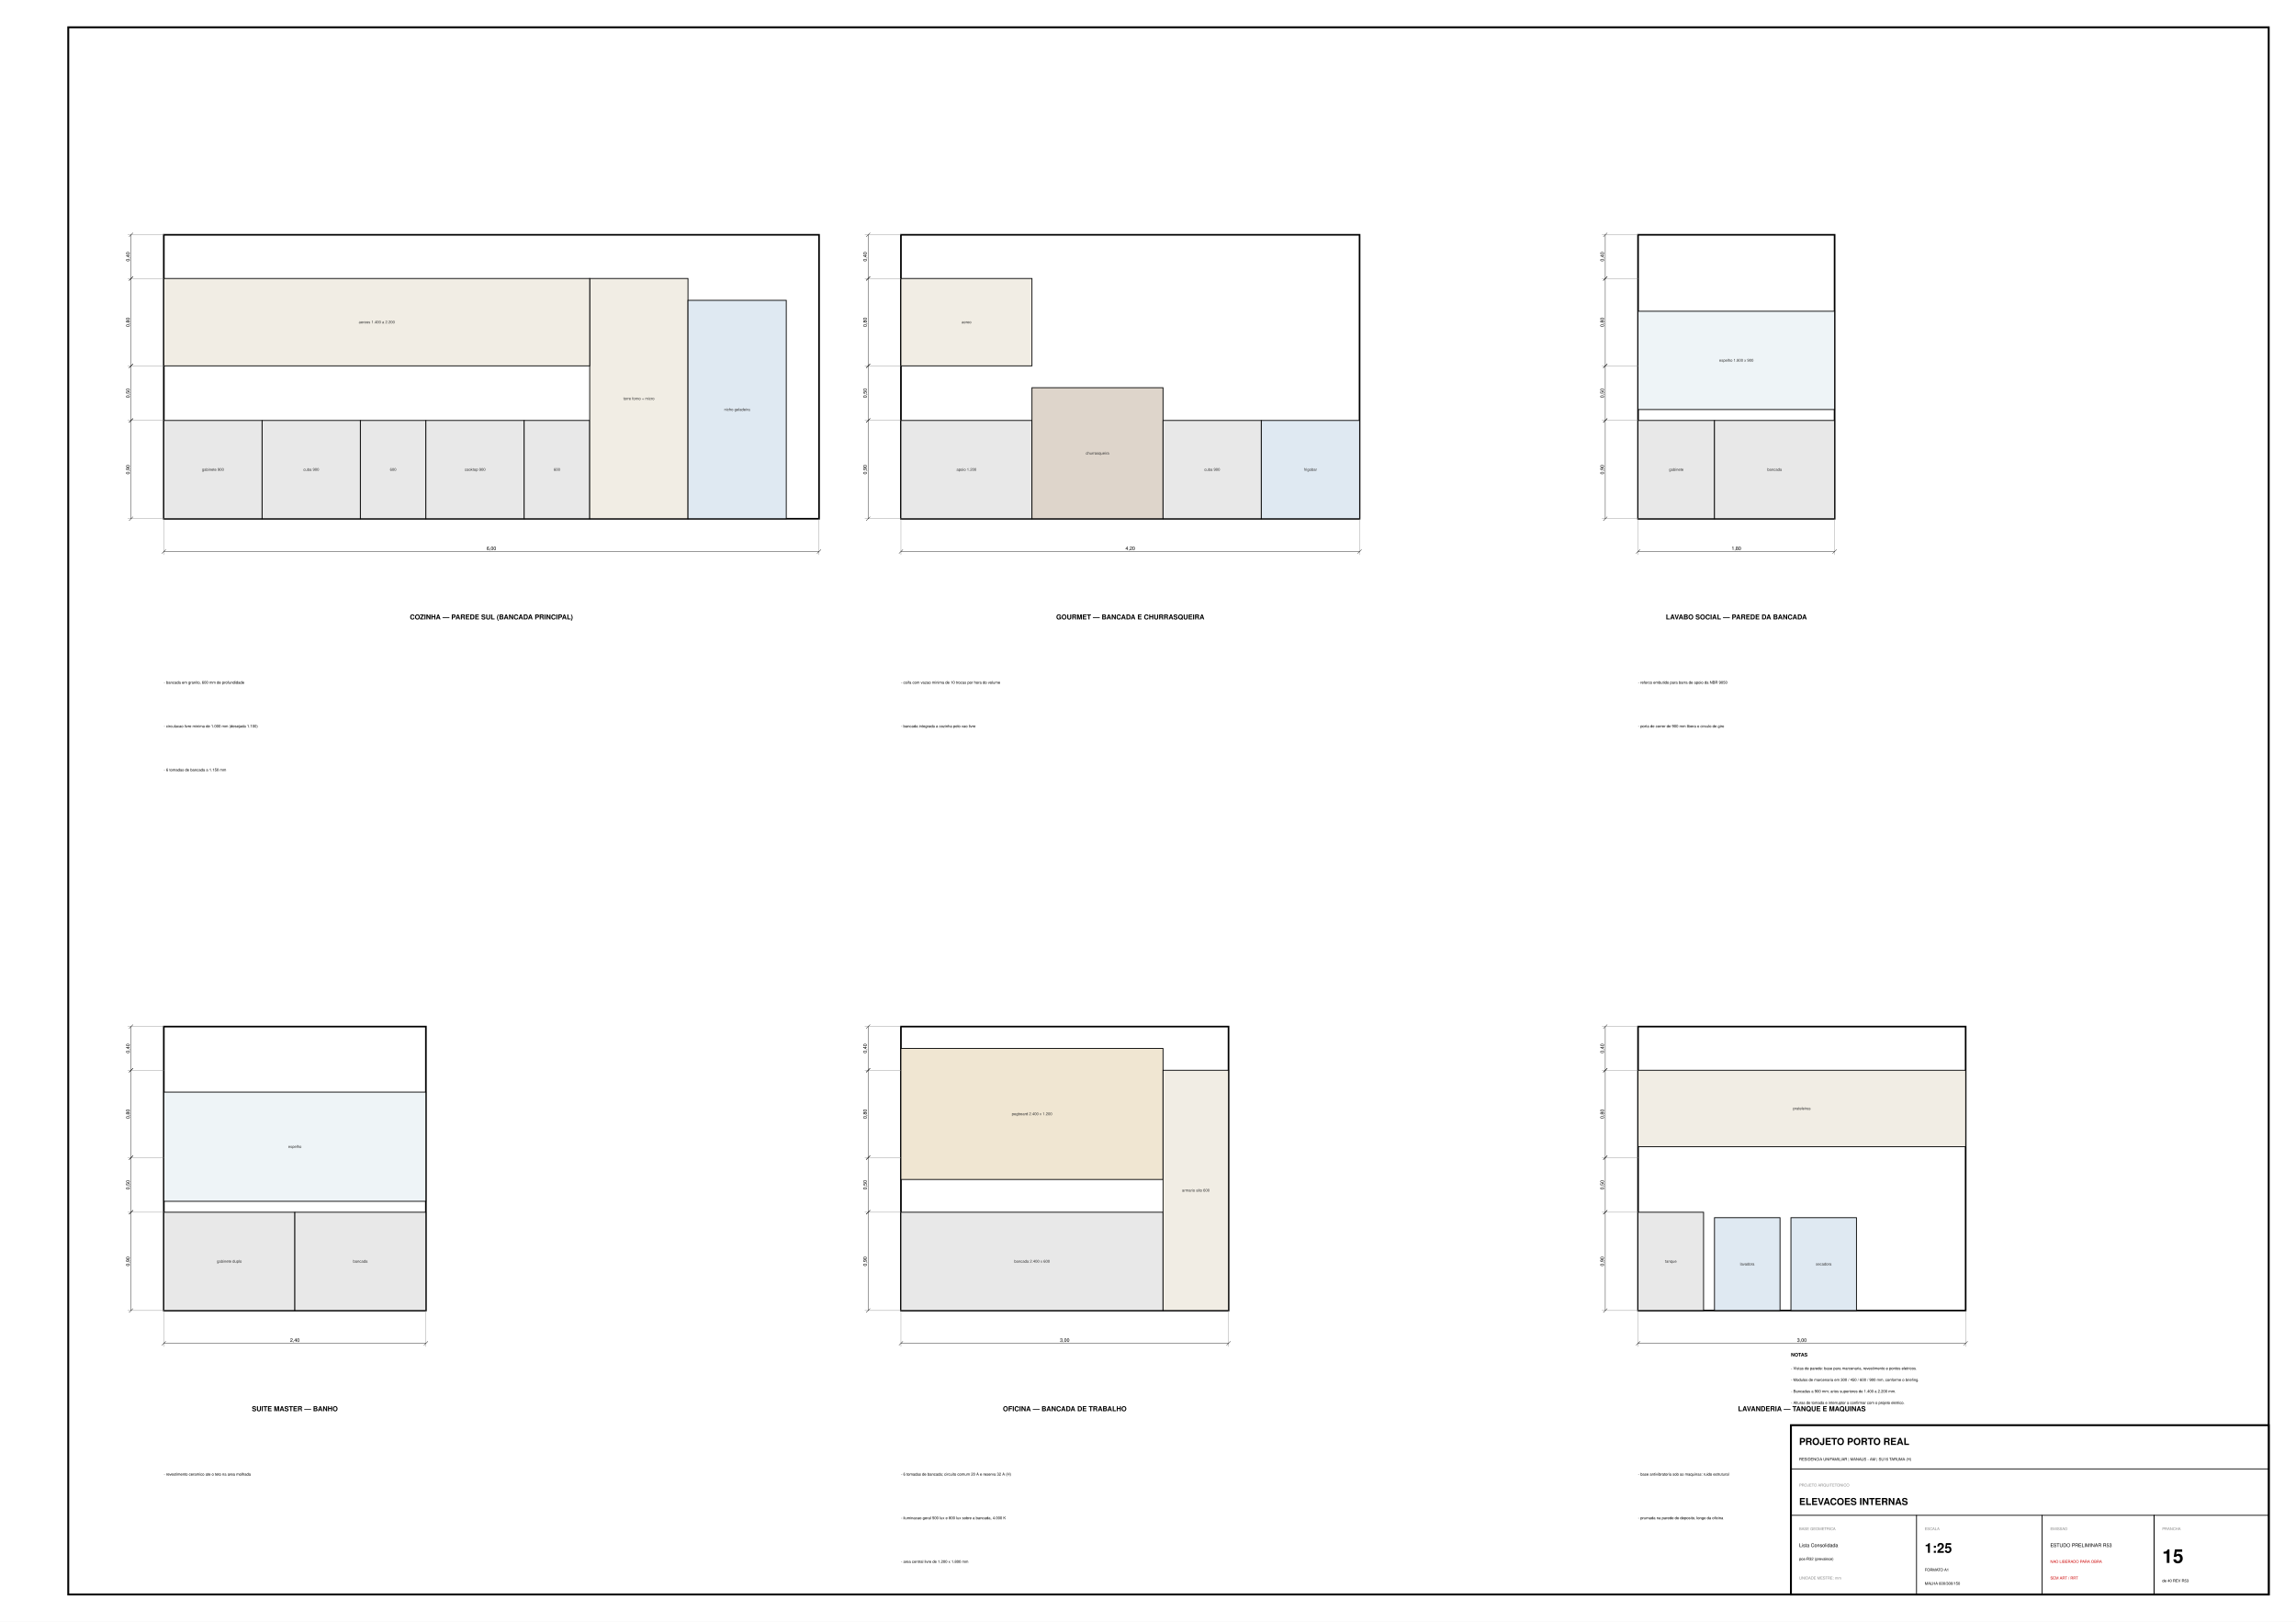
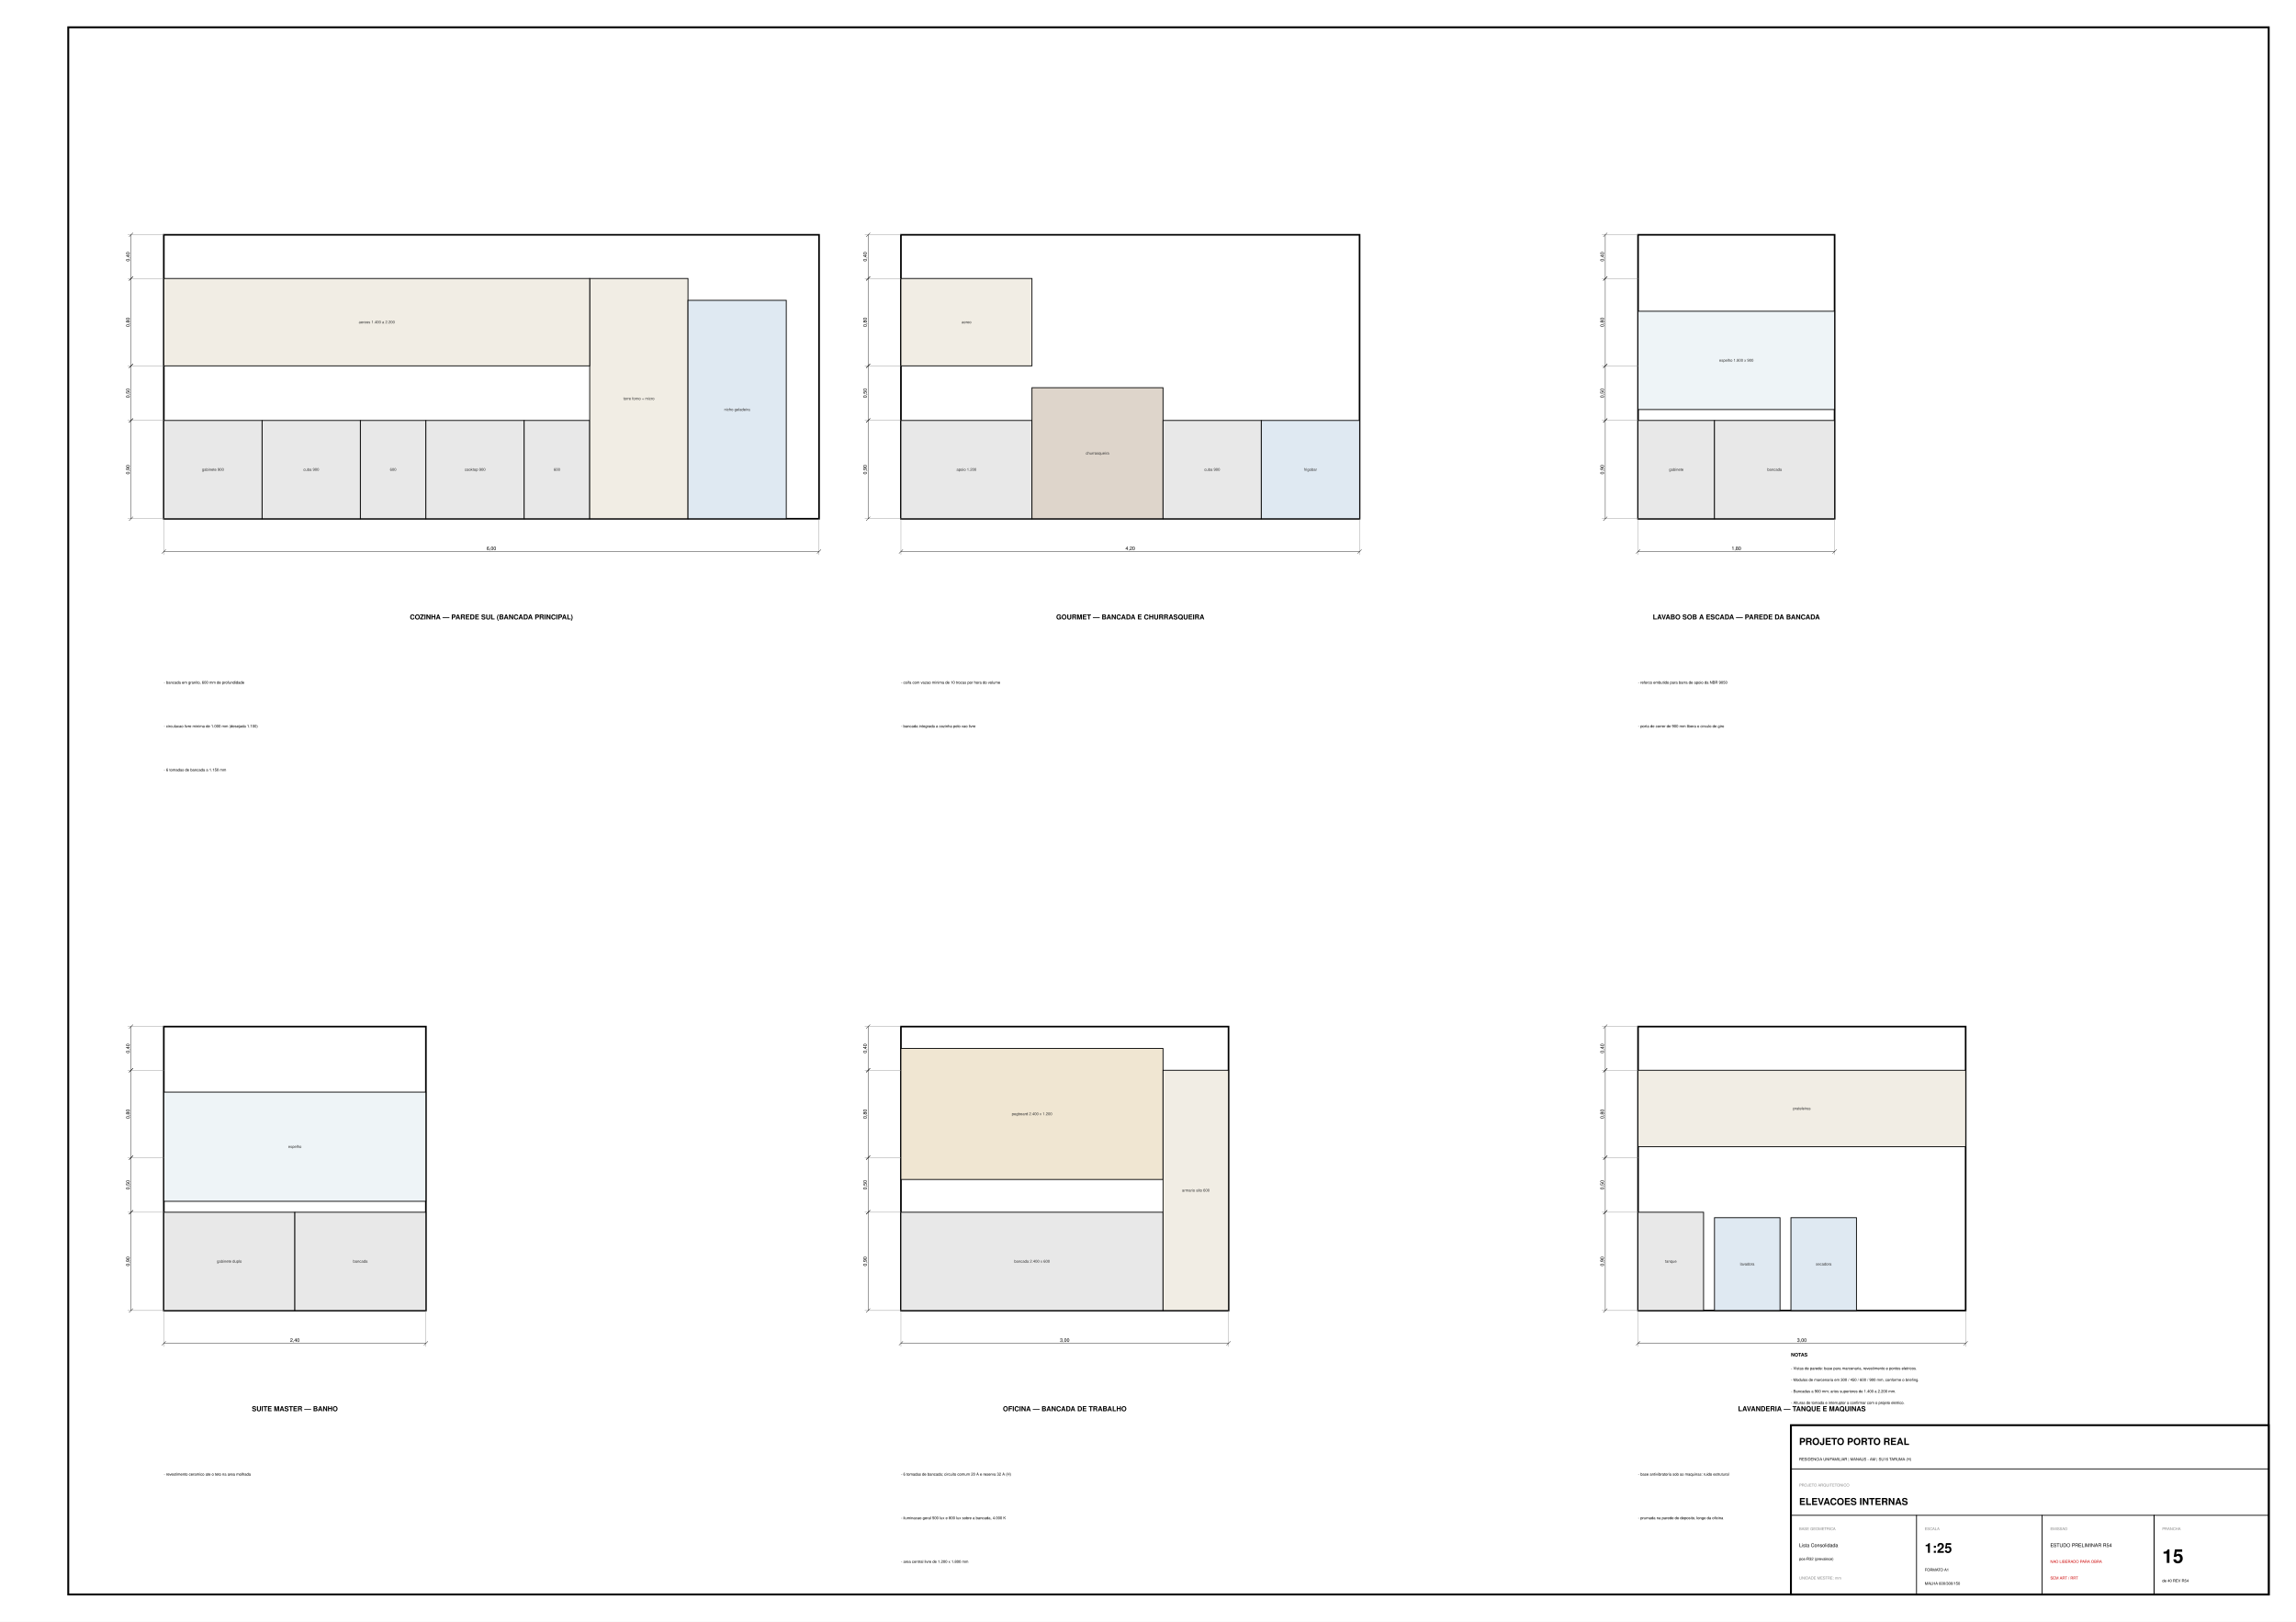
<svg xmlns="http://www.w3.org/2000/svg" version="1.1" width="841mm" height="594mm" viewBox="0 0 841 594">
  <rect width="841" height="594" fill="#ffffff" />
  <defs>
    <clipPath id="rec1">
      <rect x="25.00" y="10.00" width="806.00" height="574.00" />
    </clipPath>
  </defs>
  <g data-tipo="moldura">
    <rect x="25.0" y="10" width="806.00" height="574.00" fill="none" stroke="#000" stroke-width="0.7" />
  </g>
-   <g data-tipo="carimbo" data-cod="15" data-rev="R53">
+   <g data-tipo="carimbo" data-cod="15" data-rev="R54">
    <polygon points="656.000,522.000 831.000,522.000 831.000,584.000 656.000,584.000" stroke="#000000" stroke-width="0.7" fill="#fff" stroke-linejoin="miter" />
    <text x="659.000" y="528.000" font-family="Helvetica, Arial, sans-serif" font-size="3.50" font-weight="bold" fill="#000000" text-anchor="start" dominant-baseline="middle">PROJETO PORTO REAL</text>
    <text x="659.000" y="534.500" font-family="Helvetica, Arial, sans-serif" font-size="1.40" font-weight="normal" fill="#000000" text-anchor="start" dominant-baseline="middle">RESIDENCIA UNIFAMILIAR  |  MANAUS - AM  |  SU16 TARUMA (H)</text>
    <line x1="656.000" y1="538.000" x2="831.000" y2="538.000" stroke="#000000" stroke-width="0.3" fill="none" stroke-linecap="round" />
    <text x="659.000" y="544.000" font-family="Helvetica, Arial, sans-serif" font-size="1.40" font-weight="normal" fill="#8a8a8a" text-anchor="start" dominant-baseline="middle">PROJETO ARQUITETONICO</text>
    <text x="659.000" y="550.000" font-family="Helvetica, Arial, sans-serif" font-size="3.50" font-weight="bold" fill="#000000" text-anchor="start" dominant-baseline="middle">ELEVACOES INTERNAS</text>
    <line x1="656.000" y1="555.000" x2="831.000" y2="555.000" stroke="#000000" stroke-width="0.3" fill="none" stroke-linecap="round" />
    <line x1="702.000" y1="555.000" x2="702.000" y2="584.000" stroke="#000000" stroke-width="0.3" fill="none" stroke-linecap="round" />
    <line x1="748.000" y1="555.000" x2="748.000" y2="584.000" stroke="#000000" stroke-width="0.3" fill="none" stroke-linecap="round" />
    <line x1="789.000" y1="555.000" x2="789.000" y2="584.000" stroke="#000000" stroke-width="0.3" fill="none" stroke-linecap="round" />
    <line x1="789.000" y1="555.000" x2="789.000" y2="584.000" stroke="#000000" stroke-width="0.3" fill="none" stroke-linecap="round" />
    <text x="659.000" y="560.000" font-family="Helvetica, Arial, sans-serif" font-size="1.40" font-weight="normal" fill="#8a8a8a" text-anchor="start" dominant-baseline="middle">BASE GEOMETRICA</text>
    <text x="659.000" y="566.000" font-family="Helvetica, Arial, sans-serif" font-size="1.80" font-weight="normal" fill="#000000" text-anchor="start" dominant-baseline="middle">Lista Consolidada</text>
    <text x="659.000" y="571.000" font-family="Helvetica, Arial, sans-serif" font-size="1.40" font-weight="normal" fill="#000000" text-anchor="start" dominant-baseline="middle">pos-R32 (prevalece)</text>
    <text x="659.000" y="578.000" font-family="Helvetica, Arial, sans-serif" font-size="1.40" font-weight="normal" fill="#8a8a8a" text-anchor="start" dominant-baseline="middle">UNIDADE MESTRE: mm</text>
    <text x="705.000" y="560.000" font-family="Helvetica, Arial, sans-serif" font-size="1.40" font-weight="normal" fill="#8a8a8a" text-anchor="start" dominant-baseline="middle">ESCALA</text>
    <text x="705.000" y="567.000" font-family="Helvetica, Arial, sans-serif" font-size="5.00" font-weight="bold" fill="#000000" text-anchor="start" dominant-baseline="middle">1:25</text>
    <text x="705.000" y="575.000" font-family="Helvetica, Arial, sans-serif" font-size="1.40" font-weight="normal" fill="#000000" text-anchor="start" dominant-baseline="middle">FORMATO A1</text>
    <text x="705.000" y="580.000" font-family="Helvetica, Arial, sans-serif" font-size="1.40" font-weight="normal" fill="#000000" text-anchor="start" dominant-baseline="middle">MALHA 600/300/150</text>
    <text x="751.000" y="560.000" font-family="Helvetica, Arial, sans-serif" font-size="1.40" font-weight="normal" fill="#8a8a8a" text-anchor="start" dominant-baseline="middle">EMISSAO</text>
-     <text x="751.000" y="566.000" font-family="Helvetica, Arial, sans-serif" font-size="1.80" font-weight="normal" fill="#000000" text-anchor="start" dominant-baseline="middle">ESTUDO PRELIMINAR  R53</text>
+     <text x="751.000" y="566.000" font-family="Helvetica, Arial, sans-serif" font-size="1.80" font-weight="normal" fill="#000000" text-anchor="start" dominant-baseline="middle">ESTUDO PRELIMINAR  R54</text>
    <text x="751.000" y="572.000" font-family="Helvetica, Arial, sans-serif" font-size="1.40" font-weight="normal" fill="#c00" text-anchor="start" dominant-baseline="middle">NAO LIBERADO PARA OBRA</text>
    <text x="751.000" y="578.000" font-family="Helvetica, Arial, sans-serif" font-size="1.40" font-weight="normal" fill="#c00" text-anchor="start" dominant-baseline="middle">SEM ART / RRT</text>
    <text x="792.000" y="560.000" font-family="Helvetica, Arial, sans-serif" font-size="1.40" font-weight="normal" fill="#8a8a8a" text-anchor="start" dominant-baseline="middle">PRANCHA</text>
    <text x="792.000" y="570.000" font-family="Helvetica, Arial, sans-serif" font-size="7.00" font-weight="bold" fill="#000000" text-anchor="start" dominant-baseline="middle">15</text>
-     <text x="792.000" y="579.000" font-family="Helvetica, Arial, sans-serif" font-size="1.40" font-weight="normal" fill="#000000" text-anchor="start" dominant-baseline="middle">de 40   REV R53</text>
+     <text x="792.000" y="579.000" font-family="Helvetica, Arial, sans-serif" font-size="1.40" font-weight="normal" fill="#000000" text-anchor="start" dominant-baseline="middle">de 40   REV R54</text>
  </g>
  <g data-tipo="notas">
    <text x="656.000" y="496.200" font-family="Helvetica, Arial, sans-serif" font-size="1.80" font-weight="bold" fill="#000000" text-anchor="start" dominant-baseline="middle">NOTAS</text>
    <text x="656.000" y="501.200" font-family="Helvetica, Arial, sans-serif" font-size="1.40" font-weight="normal" fill="#000000" text-anchor="start" dominant-baseline="middle">- Vistas de parede: base para marcenaria, revestimento e pontos eletricos.</text>
    <text x="656.000" y="505.400" font-family="Helvetica, Arial, sans-serif" font-size="1.40" font-weight="normal" fill="#000000" text-anchor="start" dominant-baseline="middle">- Modulos de marcenaria em 300 / 450 / 600 / 900 mm, conforme o briefing.</text>
    <text x="656.000" y="509.600" font-family="Helvetica, Arial, sans-serif" font-size="1.40" font-weight="normal" fill="#000000" text-anchor="start" dominant-baseline="middle">- Bancadas a 900 mm; arios superiores de 1.400 a 2.200 mm.</text>
    <text x="656.000" y="513.800" font-family="Helvetica, Arial, sans-serif" font-size="1.40" font-weight="normal" fill="#000000" text-anchor="start" dominant-baseline="middle">- Alturas de tomada e interruptor a confirmar com o projeto eletrico.</text>
  </g>
  <g clip-path="url(#rec1)" data-tipo="recorte">
    <polygon points="60.000,190.000 300.000,190.000 300.000,86.000 60.000,86.000" stroke="#000000" stroke-width="0.6" fill="#fff" stroke-linejoin="miter" />
    <polygon points="60.000,190.000 96.000,190.000 96.000,154.000 60.000,154.000" stroke="#000000" stroke-width="0.3" fill="#e8e8e8" stroke-linejoin="miter" />
    <text x="78.000" y="172.000" font-family="Helvetica, Arial, sans-serif" font-size="1.40" font-weight="normal" fill="#333" text-anchor="middle" dominant-baseline="middle">gabinete 900</text>
    <polygon points="96.000,190.000 132.000,190.000 132.000,154.000 96.000,154.000" stroke="#000000" stroke-width="0.3" fill="#e8e8e8" stroke-linejoin="miter" />
    <text x="114.000" y="172.000" font-family="Helvetica, Arial, sans-serif" font-size="1.40" font-weight="normal" fill="#333" text-anchor="middle" dominant-baseline="middle">cuba 900</text>
    <polygon points="132.000,190.000 156.000,190.000 156.000,154.000 132.000,154.000" stroke="#000000" stroke-width="0.3" fill="#e8e8e8" stroke-linejoin="miter" />
    <text x="144.000" y="172.000" font-family="Helvetica, Arial, sans-serif" font-size="1.40" font-weight="normal" fill="#333" text-anchor="middle" dominant-baseline="middle">600</text>
    <polygon points="156.000,190.000 192.000,190.000 192.000,154.000 156.000,154.000" stroke="#000000" stroke-width="0.3" fill="#e8e8e8" stroke-linejoin="miter" />
    <text x="174.000" y="172.000" font-family="Helvetica, Arial, sans-serif" font-size="1.40" font-weight="normal" fill="#333" text-anchor="middle" dominant-baseline="middle">cooktop 900</text>
    <polygon points="192.000,190.000 216.000,190.000 216.000,154.000 192.000,154.000" stroke="#000000" stroke-width="0.3" fill="#e8e8e8" stroke-linejoin="miter" />
    <text x="204.000" y="172.000" font-family="Helvetica, Arial, sans-serif" font-size="1.40" font-weight="normal" fill="#333" text-anchor="middle" dominant-baseline="middle">600</text>
    <polygon points="216.000,190.000 252.000,190.000 252.000,102.000 216.000,102.000" stroke="#000000" stroke-width="0.3" fill="#f1ede4" stroke-linejoin="miter" />
    <text x="234.000" y="146.000" font-family="Helvetica, Arial, sans-serif" font-size="1.40" font-weight="normal" fill="#333" text-anchor="middle" dominant-baseline="middle">torre forno + micro</text>
    <polygon points="252.000,190.000 288.000,190.000 288.000,110.000 252.000,110.000" stroke="#000000" stroke-width="0.3" fill="#dfe9f2" stroke-linejoin="miter" />
    <text x="270.000" y="150.000" font-family="Helvetica, Arial, sans-serif" font-size="1.40" font-weight="normal" fill="#333" text-anchor="middle" dominant-baseline="middle">nicho geladeira</text>
    <polygon points="60.000,134.000 216.000,134.000 216.000,102.000 60.000,102.000" stroke="#000000" stroke-width="0.3" fill="#f1ede4" stroke-linejoin="miter" />
    <text x="138.000" y="118.000" font-family="Helvetica, Arial, sans-serif" font-size="1.40" font-weight="normal" fill="#333" text-anchor="middle" dominant-baseline="middle">aereos 1.400 a 2.200</text>
    <g data-tipo="cota" data-eixo="H" data-parciais="1">
      <line x1="60.000" y1="190.000" x2="60.000" y2="203.200" stroke="#8a8a8a" stroke-width="0.13" fill="none" stroke-linecap="round" />
      <line x1="300.000" y1="190.000" x2="300.000" y2="203.200" stroke="#8a8a8a" stroke-width="0.13" fill="none" stroke-linecap="round" />
      <line x1="60.000" y1="202.000" x2="300.000" y2="202.000" stroke="#000000" stroke-width="0.13" fill="none" stroke-linecap="round" />
      <line x1="59.300" y1="202.700" x2="60.700" y2="201.300" stroke="#000000" stroke-width="0.13" fill="none" stroke-linecap="round" />
      <line x1="299.300" y1="202.700" x2="300.700" y2="201.300" stroke="#000000" stroke-width="0.13" fill="none" stroke-linecap="round" />
      <text x="180.000" y="200.884" font-family="Helvetica, Arial, sans-serif" font-size="1.80" font-weight="normal" fill="#000000" text-anchor="middle" dominant-baseline="middle">6,00</text>
    </g>
    <g data-tipo="cota" data-eixo="V" data-parciais="4">
      <line x1="60.000" y1="190.000" x2="46.800" y2="190.000" stroke="#8a8a8a" stroke-width="0.13" fill="none" stroke-linecap="round" />
      <line x1="60.000" y1="154.000" x2="46.800" y2="154.000" stroke="#8a8a8a" stroke-width="0.13" fill="none" stroke-linecap="round" />
      <line x1="60.000" y1="134.000" x2="46.800" y2="134.000" stroke="#8a8a8a" stroke-width="0.13" fill="none" stroke-linecap="round" />
      <line x1="60.000" y1="102.000" x2="46.800" y2="102.000" stroke="#8a8a8a" stroke-width="0.13" fill="none" stroke-linecap="round" />
      <line x1="60.000" y1="86.000" x2="46.800" y2="86.000" stroke="#8a8a8a" stroke-width="0.13" fill="none" stroke-linecap="round" />
      <line x1="48.000" y1="190.000" x2="48.000" y2="86.000" stroke="#000000" stroke-width="0.13" fill="none" stroke-linecap="round" />
      <line x1="47.300" y1="190.700" x2="48.700" y2="189.300" stroke="#000000" stroke-width="0.13" fill="none" stroke-linecap="round" />
      <line x1="47.300" y1="154.700" x2="48.700" y2="153.300" stroke="#000000" stroke-width="0.13" fill="none" stroke-linecap="round" />
      <text x="46.884" y="172.000" font-family="Helvetica, Arial, sans-serif" font-size="1.80" font-weight="normal" fill="#000000" text-anchor="middle" dominant-baseline="middle" transform="rotate(-90.00 46.884 172.000)">0,90</text>
      <line x1="47.300" y1="154.700" x2="48.700" y2="153.300" stroke="#000000" stroke-width="0.13" fill="none" stroke-linecap="round" />
      <line x1="47.300" y1="134.700" x2="48.700" y2="133.300" stroke="#000000" stroke-width="0.13" fill="none" stroke-linecap="round" />
      <text x="46.884" y="144.000" font-family="Helvetica, Arial, sans-serif" font-size="1.80" font-weight="normal" fill="#000000" text-anchor="middle" dominant-baseline="middle" transform="rotate(-90.00 46.884 144.000)">0,50</text>
      <line x1="47.300" y1="134.700" x2="48.700" y2="133.300" stroke="#000000" stroke-width="0.13" fill="none" stroke-linecap="round" />
      <line x1="47.300" y1="102.700" x2="48.700" y2="101.300" stroke="#000000" stroke-width="0.13" fill="none" stroke-linecap="round" />
      <text x="46.884" y="118.000" font-family="Helvetica, Arial, sans-serif" font-size="1.80" font-weight="normal" fill="#000000" text-anchor="middle" dominant-baseline="middle" transform="rotate(-90.00 46.884 118.000)">0,80</text>
      <line x1="47.300" y1="102.700" x2="48.700" y2="101.300" stroke="#000000" stroke-width="0.13" fill="none" stroke-linecap="round" />
      <line x1="47.300" y1="86.700" x2="48.700" y2="85.300" stroke="#000000" stroke-width="0.13" fill="none" stroke-linecap="round" />
      <text x="46.884" y="94.000" font-family="Helvetica, Arial, sans-serif" font-size="1.80" font-weight="normal" fill="#000000" text-anchor="middle" dominant-baseline="middle" transform="rotate(-90.00 46.884 94.000)">0,40</text>
    </g>
    <text x="180.000" y="226.000" font-family="Helvetica, Arial, sans-serif" font-size="2.50" font-weight="bold" fill="#000000" text-anchor="middle" dominant-baseline="middle">COZINHA — PAREDE SUL (BANCADA PRINCIPAL)</text>
    <text x="60.000" y="250.000" font-family="Helvetica, Arial, sans-serif" font-size="1.40" font-weight="normal" fill="#000000" text-anchor="start" dominant-baseline="middle">- bancada em granito, 600 mm de profundidade</text>
    <text x="60.000" y="266.000" font-family="Helvetica, Arial, sans-serif" font-size="1.40" font-weight="normal" fill="#000000" text-anchor="start" dominant-baseline="middle">- circulacao livre minima de 1.000 mm (desejada 1.100)</text>
    <text x="60.000" y="282.000" font-family="Helvetica, Arial, sans-serif" font-size="1.40" font-weight="normal" fill="#000000" text-anchor="start" dominant-baseline="middle">- 6 tomadas de bancada a 1.150 mm</text>
    <polygon points="330.000,190.000 498.000,190.000 498.000,86.000 330.000,86.000" stroke="#000000" stroke-width="0.6" fill="#fff" stroke-linejoin="miter" />
    <polygon points="330.000,190.000 378.000,190.000 378.000,154.000 330.000,154.000" stroke="#000000" stroke-width="0.3" fill="#e8e8e8" stroke-linejoin="miter" />
    <text x="354.000" y="172.000" font-family="Helvetica, Arial, sans-serif" font-size="1.40" font-weight="normal" fill="#333" text-anchor="middle" dominant-baseline="middle">apoio 1.200</text>
    <polygon points="378.000,190.000 426.000,190.000 426.000,142.000 378.000,142.000" stroke="#000000" stroke-width="0.3" fill="#ded5cb" stroke-linejoin="miter" />
    <text x="402.000" y="166.000" font-family="Helvetica, Arial, sans-serif" font-size="1.40" font-weight="normal" fill="#333" text-anchor="middle" dominant-baseline="middle">churrasqueira</text>
    <polygon points="426.000,190.000 462.000,190.000 462.000,154.000 426.000,154.000" stroke="#000000" stroke-width="0.3" fill="#e8e8e8" stroke-linejoin="miter" />
    <text x="444.000" y="172.000" font-family="Helvetica, Arial, sans-serif" font-size="1.40" font-weight="normal" fill="#333" text-anchor="middle" dominant-baseline="middle">cuba 900</text>
    <polygon points="462.000,190.000 498.000,190.000 498.000,154.000 462.000,154.000" stroke="#000000" stroke-width="0.3" fill="#dfe9f2" stroke-linejoin="miter" />
    <text x="480.000" y="172.000" font-family="Helvetica, Arial, sans-serif" font-size="1.40" font-weight="normal" fill="#333" text-anchor="middle" dominant-baseline="middle">frigobar</text>
    <polygon points="330.000,134.000 378.000,134.000 378.000,102.000 330.000,102.000" stroke="#000000" stroke-width="0.3" fill="#f1ede4" stroke-linejoin="miter" />
    <text x="354.000" y="118.000" font-family="Helvetica, Arial, sans-serif" font-size="1.40" font-weight="normal" fill="#333" text-anchor="middle" dominant-baseline="middle">aereo</text>
    <g data-tipo="cota" data-eixo="H" data-parciais="1">
      <line x1="330.000" y1="190.000" x2="330.000" y2="203.200" stroke="#8a8a8a" stroke-width="0.13" fill="none" stroke-linecap="round" />
      <line x1="498.000" y1="190.000" x2="498.000" y2="203.200" stroke="#8a8a8a" stroke-width="0.13" fill="none" stroke-linecap="round" />
      <line x1="330.000" y1="202.000" x2="498.000" y2="202.000" stroke="#000000" stroke-width="0.13" fill="none" stroke-linecap="round" />
      <line x1="329.300" y1="202.700" x2="330.700" y2="201.300" stroke="#000000" stroke-width="0.13" fill="none" stroke-linecap="round" />
      <line x1="497.300" y1="202.700" x2="498.700" y2="201.300" stroke="#000000" stroke-width="0.13" fill="none" stroke-linecap="round" />
      <text x="414.000" y="200.884" font-family="Helvetica, Arial, sans-serif" font-size="1.80" font-weight="normal" fill="#000000" text-anchor="middle" dominant-baseline="middle">4,20</text>
    </g>
    <g data-tipo="cota" data-eixo="V" data-parciais="4">
      <line x1="330.000" y1="190.000" x2="316.800" y2="190.000" stroke="#8a8a8a" stroke-width="0.13" fill="none" stroke-linecap="round" />
      <line x1="330.000" y1="154.000" x2="316.800" y2="154.000" stroke="#8a8a8a" stroke-width="0.13" fill="none" stroke-linecap="round" />
      <line x1="330.000" y1="134.000" x2="316.800" y2="134.000" stroke="#8a8a8a" stroke-width="0.13" fill="none" stroke-linecap="round" />
      <line x1="330.000" y1="102.000" x2="316.800" y2="102.000" stroke="#8a8a8a" stroke-width="0.13" fill="none" stroke-linecap="round" />
      <line x1="330.000" y1="86.000" x2="316.800" y2="86.000" stroke="#8a8a8a" stroke-width="0.13" fill="none" stroke-linecap="round" />
      <line x1="318.000" y1="190.000" x2="318.000" y2="86.000" stroke="#000000" stroke-width="0.13" fill="none" stroke-linecap="round" />
      <line x1="317.300" y1="190.700" x2="318.700" y2="189.300" stroke="#000000" stroke-width="0.13" fill="none" stroke-linecap="round" />
      <line x1="317.300" y1="154.700" x2="318.700" y2="153.300" stroke="#000000" stroke-width="0.13" fill="none" stroke-linecap="round" />
      <text x="316.884" y="172.000" font-family="Helvetica, Arial, sans-serif" font-size="1.80" font-weight="normal" fill="#000000" text-anchor="middle" dominant-baseline="middle" transform="rotate(-90.00 316.884 172.000)">0,90</text>
      <line x1="317.300" y1="154.700" x2="318.700" y2="153.300" stroke="#000000" stroke-width="0.13" fill="none" stroke-linecap="round" />
      <line x1="317.300" y1="134.700" x2="318.700" y2="133.300" stroke="#000000" stroke-width="0.13" fill="none" stroke-linecap="round" />
      <text x="316.884" y="144.000" font-family="Helvetica, Arial, sans-serif" font-size="1.80" font-weight="normal" fill="#000000" text-anchor="middle" dominant-baseline="middle" transform="rotate(-90.00 316.884 144.000)">0,50</text>
      <line x1="317.300" y1="134.700" x2="318.700" y2="133.300" stroke="#000000" stroke-width="0.13" fill="none" stroke-linecap="round" />
      <line x1="317.300" y1="102.700" x2="318.700" y2="101.300" stroke="#000000" stroke-width="0.13" fill="none" stroke-linecap="round" />
      <text x="316.884" y="118.000" font-family="Helvetica, Arial, sans-serif" font-size="1.80" font-weight="normal" fill="#000000" text-anchor="middle" dominant-baseline="middle" transform="rotate(-90.00 316.884 118.000)">0,80</text>
      <line x1="317.300" y1="102.700" x2="318.700" y2="101.300" stroke="#000000" stroke-width="0.13" fill="none" stroke-linecap="round" />
      <line x1="317.300" y1="86.700" x2="318.700" y2="85.300" stroke="#000000" stroke-width="0.13" fill="none" stroke-linecap="round" />
      <text x="316.884" y="94.000" font-family="Helvetica, Arial, sans-serif" font-size="1.80" font-weight="normal" fill="#000000" text-anchor="middle" dominant-baseline="middle" transform="rotate(-90.00 316.884 94.000)">0,40</text>
    </g>
    <text x="414.000" y="226.000" font-family="Helvetica, Arial, sans-serif" font-size="2.50" font-weight="bold" fill="#000000" text-anchor="middle" dominant-baseline="middle">GOURMET — BANCADA E CHURRASQUEIRA</text>
    <text x="330.000" y="250.000" font-family="Helvetica, Arial, sans-serif" font-size="1.40" font-weight="normal" fill="#000000" text-anchor="start" dominant-baseline="middle">- coifa com vazao minima de 10 trocas por hora do volume</text>
    <text x="330.000" y="266.000" font-family="Helvetica, Arial, sans-serif" font-size="1.40" font-weight="normal" fill="#000000" text-anchor="start" dominant-baseline="middle">- bancada integrada a cozinha pelo vao livre</text>
    <polygon points="600.000,190.000 672.000,190.000 672.000,86.000 600.000,86.000" stroke="#000000" stroke-width="0.6" fill="#fff" stroke-linejoin="miter" />
    <polygon points="600.000,190.000 628.000,190.000 628.000,154.000 600.000,154.000" stroke="#000000" stroke-width="0.3" fill="#e8e8e8" stroke-linejoin="miter" />
    <text x="614.000" y="172.000" font-family="Helvetica, Arial, sans-serif" font-size="1.40" font-weight="normal" fill="#333" text-anchor="middle" dominant-baseline="middle">gabinete</text>
    <polygon points="628.000,190.000 672.000,190.000 672.000,154.000 628.000,154.000" stroke="#000000" stroke-width="0.3" fill="#e8e8e8" stroke-linejoin="miter" />
    <text x="650.000" y="172.000" font-family="Helvetica, Arial, sans-serif" font-size="1.40" font-weight="normal" fill="#333" text-anchor="middle" dominant-baseline="middle">bancada</text>
    <polygon points="600.000,150.000 672.000,150.000 672.000,114.000 600.000,114.000" stroke="#000000" stroke-width="0.3" fill="#eef4f7" stroke-linejoin="miter" />
    <text x="636.000" y="132.000" font-family="Helvetica, Arial, sans-serif" font-size="1.40" font-weight="normal" fill="#333" text-anchor="middle" dominant-baseline="middle">espelho 1.800 x 900</text>
    <g data-tipo="cota" data-eixo="H" data-parciais="1">
      <line x1="600.000" y1="190.000" x2="600.000" y2="203.200" stroke="#8a8a8a" stroke-width="0.13" fill="none" stroke-linecap="round" />
      <line x1="672.000" y1="190.000" x2="672.000" y2="203.200" stroke="#8a8a8a" stroke-width="0.13" fill="none" stroke-linecap="round" />
      <line x1="600.000" y1="202.000" x2="672.000" y2="202.000" stroke="#000000" stroke-width="0.13" fill="none" stroke-linecap="round" />
      <line x1="599.300" y1="202.700" x2="600.700" y2="201.300" stroke="#000000" stroke-width="0.13" fill="none" stroke-linecap="round" />
      <line x1="671.300" y1="202.700" x2="672.700" y2="201.300" stroke="#000000" stroke-width="0.13" fill="none" stroke-linecap="round" />
      <text x="636.000" y="200.884" font-family="Helvetica, Arial, sans-serif" font-size="1.80" font-weight="normal" fill="#000000" text-anchor="middle" dominant-baseline="middle">1,80</text>
    </g>
    <g data-tipo="cota" data-eixo="V" data-parciais="4">
      <line x1="600.000" y1="190.000" x2="586.800" y2="190.000" stroke="#8a8a8a" stroke-width="0.13" fill="none" stroke-linecap="round" />
      <line x1="600.000" y1="154.000" x2="586.800" y2="154.000" stroke="#8a8a8a" stroke-width="0.13" fill="none" stroke-linecap="round" />
      <line x1="600.000" y1="134.000" x2="586.800" y2="134.000" stroke="#8a8a8a" stroke-width="0.13" fill="none" stroke-linecap="round" />
      <line x1="600.000" y1="102.000" x2="586.800" y2="102.000" stroke="#8a8a8a" stroke-width="0.13" fill="none" stroke-linecap="round" />
      <line x1="600.000" y1="86.000" x2="586.800" y2="86.000" stroke="#8a8a8a" stroke-width="0.13" fill="none" stroke-linecap="round" />
      <line x1="588.000" y1="190.000" x2="588.000" y2="86.000" stroke="#000000" stroke-width="0.13" fill="none" stroke-linecap="round" />
      <line x1="587.300" y1="190.700" x2="588.700" y2="189.300" stroke="#000000" stroke-width="0.13" fill="none" stroke-linecap="round" />
      <line x1="587.300" y1="154.700" x2="588.700" y2="153.300" stroke="#000000" stroke-width="0.13" fill="none" stroke-linecap="round" />
      <text x="586.884" y="172.000" font-family="Helvetica, Arial, sans-serif" font-size="1.80" font-weight="normal" fill="#000000" text-anchor="middle" dominant-baseline="middle" transform="rotate(-90.00 586.884 172.000)">0,90</text>
      <line x1="587.300" y1="154.700" x2="588.700" y2="153.300" stroke="#000000" stroke-width="0.13" fill="none" stroke-linecap="round" />
      <line x1="587.300" y1="134.700" x2="588.700" y2="133.300" stroke="#000000" stroke-width="0.13" fill="none" stroke-linecap="round" />
      <text x="586.884" y="144.000" font-family="Helvetica, Arial, sans-serif" font-size="1.80" font-weight="normal" fill="#000000" text-anchor="middle" dominant-baseline="middle" transform="rotate(-90.00 586.884 144.000)">0,50</text>
      <line x1="587.300" y1="134.700" x2="588.700" y2="133.300" stroke="#000000" stroke-width="0.13" fill="none" stroke-linecap="round" />
      <line x1="587.300" y1="102.700" x2="588.700" y2="101.300" stroke="#000000" stroke-width="0.13" fill="none" stroke-linecap="round" />
      <text x="586.884" y="118.000" font-family="Helvetica, Arial, sans-serif" font-size="1.80" font-weight="normal" fill="#000000" text-anchor="middle" dominant-baseline="middle" transform="rotate(-90.00 586.884 118.000)">0,80</text>
      <line x1="587.300" y1="102.700" x2="588.700" y2="101.300" stroke="#000000" stroke-width="0.13" fill="none" stroke-linecap="round" />
      <line x1="587.300" y1="86.700" x2="588.700" y2="85.300" stroke="#000000" stroke-width="0.13" fill="none" stroke-linecap="round" />
      <text x="586.884" y="94.000" font-family="Helvetica, Arial, sans-serif" font-size="1.80" font-weight="normal" fill="#000000" text-anchor="middle" dominant-baseline="middle" transform="rotate(-90.00 586.884 94.000)">0,40</text>
    </g>
-     <text x="636.000" y="226.000" font-family="Helvetica, Arial, sans-serif" font-size="2.50" font-weight="bold" fill="#000000" text-anchor="middle" dominant-baseline="middle">LAVABO SOCIAL — PAREDE DA BANCADA</text>
+     <text x="636.000" y="226.000" font-family="Helvetica, Arial, sans-serif" font-size="2.50" font-weight="bold" fill="#000000" text-anchor="middle" dominant-baseline="middle">LAVABO SOB A ESCADA — PAREDE DA BANCADA</text>
    <text x="600.000" y="250.000" font-family="Helvetica, Arial, sans-serif" font-size="1.40" font-weight="normal" fill="#000000" text-anchor="start" dominant-baseline="middle">- reforco embutido para barra de apoio da NBR 9050</text>
    <text x="600.000" y="266.000" font-family="Helvetica, Arial, sans-serif" font-size="1.40" font-weight="normal" fill="#000000" text-anchor="start" dominant-baseline="middle">- porta de correr de 900 mm libera o circulo de giro</text>
    <polygon points="60.000,480.000 156.000,480.000 156.000,376.000 60.000,376.000" stroke="#000000" stroke-width="0.6" fill="#fff" stroke-linejoin="miter" />
    <polygon points="60.000,480.000 108.000,480.000 108.000,444.000 60.000,444.000" stroke="#000000" stroke-width="0.3" fill="#e8e8e8" stroke-linejoin="miter" />
    <text x="84.000" y="462.000" font-family="Helvetica, Arial, sans-serif" font-size="1.40" font-weight="normal" fill="#333" text-anchor="middle" dominant-baseline="middle">gabinete duplo</text>
    <polygon points="108.000,480.000 156.000,480.000 156.000,444.000 108.000,444.000" stroke="#000000" stroke-width="0.3" fill="#e8e8e8" stroke-linejoin="miter" />
    <text x="132.000" y="462.000" font-family="Helvetica, Arial, sans-serif" font-size="1.40" font-weight="normal" fill="#333" text-anchor="middle" dominant-baseline="middle">bancada</text>
    <polygon points="60.000,440.000 156.000,440.000 156.000,400.000 60.000,400.000" stroke="#000000" stroke-width="0.3" fill="#eef4f7" stroke-linejoin="miter" />
    <text x="108.000" y="420.000" font-family="Helvetica, Arial, sans-serif" font-size="1.40" font-weight="normal" fill="#333" text-anchor="middle" dominant-baseline="middle">espelho</text>
    <g data-tipo="cota" data-eixo="H" data-parciais="1">
      <line x1="60.000" y1="480.000" x2="60.000" y2="493.200" stroke="#8a8a8a" stroke-width="0.13" fill="none" stroke-linecap="round" />
      <line x1="156.000" y1="480.000" x2="156.000" y2="493.200" stroke="#8a8a8a" stroke-width="0.13" fill="none" stroke-linecap="round" />
      <line x1="60.000" y1="492.000" x2="156.000" y2="492.000" stroke="#000000" stroke-width="0.13" fill="none" stroke-linecap="round" />
      <line x1="59.300" y1="492.700" x2="60.700" y2="491.300" stroke="#000000" stroke-width="0.13" fill="none" stroke-linecap="round" />
      <line x1="155.300" y1="492.700" x2="156.700" y2="491.300" stroke="#000000" stroke-width="0.13" fill="none" stroke-linecap="round" />
      <text x="108.000" y="490.884" font-family="Helvetica, Arial, sans-serif" font-size="1.80" font-weight="normal" fill="#000000" text-anchor="middle" dominant-baseline="middle">2,40</text>
    </g>
    <g data-tipo="cota" data-eixo="V" data-parciais="4">
      <line x1="60.000" y1="480.000" x2="46.800" y2="480.000" stroke="#8a8a8a" stroke-width="0.13" fill="none" stroke-linecap="round" />
      <line x1="60.000" y1="444.000" x2="46.800" y2="444.000" stroke="#8a8a8a" stroke-width="0.13" fill="none" stroke-linecap="round" />
      <line x1="60.000" y1="424.000" x2="46.800" y2="424.000" stroke="#8a8a8a" stroke-width="0.13" fill="none" stroke-linecap="round" />
      <line x1="60.000" y1="392.000" x2="46.800" y2="392.000" stroke="#8a8a8a" stroke-width="0.13" fill="none" stroke-linecap="round" />
      <line x1="60.000" y1="376.000" x2="46.800" y2="376.000" stroke="#8a8a8a" stroke-width="0.13" fill="none" stroke-linecap="round" />
      <line x1="48.000" y1="480.000" x2="48.000" y2="376.000" stroke="#000000" stroke-width="0.13" fill="none" stroke-linecap="round" />
      <line x1="47.300" y1="480.700" x2="48.700" y2="479.300" stroke="#000000" stroke-width="0.13" fill="none" stroke-linecap="round" />
      <line x1="47.300" y1="444.700" x2="48.700" y2="443.300" stroke="#000000" stroke-width="0.13" fill="none" stroke-linecap="round" />
      <text x="46.884" y="462.000" font-family="Helvetica, Arial, sans-serif" font-size="1.80" font-weight="normal" fill="#000000" text-anchor="middle" dominant-baseline="middle" transform="rotate(-90.00 46.884 462.000)">0,90</text>
      <line x1="47.300" y1="444.700" x2="48.700" y2="443.300" stroke="#000000" stroke-width="0.13" fill="none" stroke-linecap="round" />
      <line x1="47.300" y1="424.700" x2="48.700" y2="423.300" stroke="#000000" stroke-width="0.13" fill="none" stroke-linecap="round" />
      <text x="46.884" y="434.000" font-family="Helvetica, Arial, sans-serif" font-size="1.80" font-weight="normal" fill="#000000" text-anchor="middle" dominant-baseline="middle" transform="rotate(-90.00 46.884 434.000)">0,50</text>
      <line x1="47.300" y1="424.700" x2="48.700" y2="423.300" stroke="#000000" stroke-width="0.13" fill="none" stroke-linecap="round" />
      <line x1="47.300" y1="392.700" x2="48.700" y2="391.300" stroke="#000000" stroke-width="0.13" fill="none" stroke-linecap="round" />
      <text x="46.884" y="408.000" font-family="Helvetica, Arial, sans-serif" font-size="1.80" font-weight="normal" fill="#000000" text-anchor="middle" dominant-baseline="middle" transform="rotate(-90.00 46.884 408.000)">0,80</text>
      <line x1="47.300" y1="392.700" x2="48.700" y2="391.300" stroke="#000000" stroke-width="0.13" fill="none" stroke-linecap="round" />
      <line x1="47.300" y1="376.700" x2="48.700" y2="375.300" stroke="#000000" stroke-width="0.13" fill="none" stroke-linecap="round" />
      <text x="46.884" y="384.000" font-family="Helvetica, Arial, sans-serif" font-size="1.80" font-weight="normal" fill="#000000" text-anchor="middle" dominant-baseline="middle" transform="rotate(-90.00 46.884 384.000)">0,40</text>
    </g>
    <text x="108.000" y="516.000" font-family="Helvetica, Arial, sans-serif" font-size="2.50" font-weight="bold" fill="#000000" text-anchor="middle" dominant-baseline="middle">SUITE MASTER — BANHO</text>
    <text x="60.000" y="540.000" font-family="Helvetica, Arial, sans-serif" font-size="1.40" font-weight="normal" fill="#000000" text-anchor="start" dominant-baseline="middle">- revestimento ceramico ate o teto na area molhada</text>
    <polygon points="330.000,480.000 450.000,480.000 450.000,376.000 330.000,376.000" stroke="#000000" stroke-width="0.6" fill="#fff" stroke-linejoin="miter" />
    <polygon points="330.000,480.000 426.000,480.000 426.000,444.000 330.000,444.000" stroke="#000000" stroke-width="0.3" fill="#e8e8e8" stroke-linejoin="miter" />
    <text x="378.000" y="462.000" font-family="Helvetica, Arial, sans-serif" font-size="1.40" font-weight="normal" fill="#333" text-anchor="middle" dominant-baseline="middle">bancada 2.400 x 600</text>
    <polygon points="330.000,432.000 426.000,432.000 426.000,384.000 330.000,384.000" stroke="#000000" stroke-width="0.3" fill="#f0e6d2" stroke-linejoin="miter" />
    <text x="378.000" y="408.000" font-family="Helvetica, Arial, sans-serif" font-size="1.40" font-weight="normal" fill="#333" text-anchor="middle" dominant-baseline="middle">pegboard 2.400 x 1.200</text>
    <polygon points="426.000,480.000 450.000,480.000 450.000,392.000 426.000,392.000" stroke="#000000" stroke-width="0.3" fill="#f1ede4" stroke-linejoin="miter" />
    <text x="438.000" y="436.000" font-family="Helvetica, Arial, sans-serif" font-size="1.40" font-weight="normal" fill="#333" text-anchor="middle" dominant-baseline="middle">armario alto 600</text>
    <g data-tipo="cota" data-eixo="H" data-parciais="1">
      <line x1="330.000" y1="480.000" x2="330.000" y2="493.200" stroke="#8a8a8a" stroke-width="0.13" fill="none" stroke-linecap="round" />
      <line x1="450.000" y1="480.000" x2="450.000" y2="493.200" stroke="#8a8a8a" stroke-width="0.13" fill="none" stroke-linecap="round" />
      <line x1="330.000" y1="492.000" x2="450.000" y2="492.000" stroke="#000000" stroke-width="0.13" fill="none" stroke-linecap="round" />
      <line x1="329.300" y1="492.700" x2="330.700" y2="491.300" stroke="#000000" stroke-width="0.13" fill="none" stroke-linecap="round" />
      <line x1="449.300" y1="492.700" x2="450.700" y2="491.300" stroke="#000000" stroke-width="0.13" fill="none" stroke-linecap="round" />
      <text x="390.000" y="490.884" font-family="Helvetica, Arial, sans-serif" font-size="1.80" font-weight="normal" fill="#000000" text-anchor="middle" dominant-baseline="middle">3,00</text>
    </g>
    <g data-tipo="cota" data-eixo="V" data-parciais="4">
      <line x1="330.000" y1="480.000" x2="316.800" y2="480.000" stroke="#8a8a8a" stroke-width="0.13" fill="none" stroke-linecap="round" />
      <line x1="330.000" y1="444.000" x2="316.800" y2="444.000" stroke="#8a8a8a" stroke-width="0.13" fill="none" stroke-linecap="round" />
      <line x1="330.000" y1="424.000" x2="316.800" y2="424.000" stroke="#8a8a8a" stroke-width="0.13" fill="none" stroke-linecap="round" />
      <line x1="330.000" y1="392.000" x2="316.800" y2="392.000" stroke="#8a8a8a" stroke-width="0.13" fill="none" stroke-linecap="round" />
      <line x1="330.000" y1="376.000" x2="316.800" y2="376.000" stroke="#8a8a8a" stroke-width="0.13" fill="none" stroke-linecap="round" />
      <line x1="318.000" y1="480.000" x2="318.000" y2="376.000" stroke="#000000" stroke-width="0.13" fill="none" stroke-linecap="round" />
      <line x1="317.300" y1="480.700" x2="318.700" y2="479.300" stroke="#000000" stroke-width="0.13" fill="none" stroke-linecap="round" />
      <line x1="317.300" y1="444.700" x2="318.700" y2="443.300" stroke="#000000" stroke-width="0.13" fill="none" stroke-linecap="round" />
      <text x="316.884" y="462.000" font-family="Helvetica, Arial, sans-serif" font-size="1.80" font-weight="normal" fill="#000000" text-anchor="middle" dominant-baseline="middle" transform="rotate(-90.00 316.884 462.000)">0,90</text>
      <line x1="317.300" y1="444.700" x2="318.700" y2="443.300" stroke="#000000" stroke-width="0.13" fill="none" stroke-linecap="round" />
      <line x1="317.300" y1="424.700" x2="318.700" y2="423.300" stroke="#000000" stroke-width="0.13" fill="none" stroke-linecap="round" />
      <text x="316.884" y="434.000" font-family="Helvetica, Arial, sans-serif" font-size="1.80" font-weight="normal" fill="#000000" text-anchor="middle" dominant-baseline="middle" transform="rotate(-90.00 316.884 434.000)">0,50</text>
      <line x1="317.300" y1="424.700" x2="318.700" y2="423.300" stroke="#000000" stroke-width="0.13" fill="none" stroke-linecap="round" />
      <line x1="317.300" y1="392.700" x2="318.700" y2="391.300" stroke="#000000" stroke-width="0.13" fill="none" stroke-linecap="round" />
      <text x="316.884" y="408.000" font-family="Helvetica, Arial, sans-serif" font-size="1.80" font-weight="normal" fill="#000000" text-anchor="middle" dominant-baseline="middle" transform="rotate(-90.00 316.884 408.000)">0,80</text>
      <line x1="317.300" y1="392.700" x2="318.700" y2="391.300" stroke="#000000" stroke-width="0.13" fill="none" stroke-linecap="round" />
      <line x1="317.300" y1="376.700" x2="318.700" y2="375.300" stroke="#000000" stroke-width="0.13" fill="none" stroke-linecap="round" />
      <text x="316.884" y="384.000" font-family="Helvetica, Arial, sans-serif" font-size="1.80" font-weight="normal" fill="#000000" text-anchor="middle" dominant-baseline="middle" transform="rotate(-90.00 316.884 384.000)">0,40</text>
    </g>
    <text x="390.000" y="516.000" font-family="Helvetica, Arial, sans-serif" font-size="2.50" font-weight="bold" fill="#000000" text-anchor="middle" dominant-baseline="middle">OFICINA — BANCADA DE TRABALHO</text>
    <text x="330.000" y="540.000" font-family="Helvetica, Arial, sans-serif" font-size="1.40" font-weight="normal" fill="#000000" text-anchor="start" dominant-baseline="middle">- 6 tomadas de bancada; circuito comum 20 A e reserva 32 A (H)</text>
    <text x="330.000" y="556.000" font-family="Helvetica, Arial, sans-serif" font-size="1.40" font-weight="normal" fill="#000000" text-anchor="start" dominant-baseline="middle">- iluminacao geral 500 lux e 800 lux sobre a bancada, 4.000 K</text>
    <text x="330.000" y="572.000" font-family="Helvetica, Arial, sans-serif" font-size="1.40" font-weight="normal" fill="#000000" text-anchor="start" dominant-baseline="middle">- area central livre de 1.200 x 1.800 mm</text>
    <polygon points="600.000,480.000 720.000,480.000 720.000,376.000 600.000,376.000" stroke="#000000" stroke-width="0.6" fill="#fff" stroke-linejoin="miter" />
    <polygon points="600.000,480.000 624.000,480.000 624.000,444.000 600.000,444.000" stroke="#000000" stroke-width="0.3" fill="#e8e8e8" stroke-linejoin="miter" />
    <text x="612.000" y="462.000" font-family="Helvetica, Arial, sans-serif" font-size="1.40" font-weight="normal" fill="#333" text-anchor="middle" dominant-baseline="middle">tanque</text>
    <polygon points="628.000,480.000 652.000,480.000 652.000,446.000 628.000,446.000" stroke="#000000" stroke-width="0.3" fill="#dfe9f2" stroke-linejoin="miter" />
    <text x="640.000" y="463.000" font-family="Helvetica, Arial, sans-serif" font-size="1.40" font-weight="normal" fill="#333" text-anchor="middle" dominant-baseline="middle">lavadora</text>
    <polygon points="656.000,480.000 680.000,480.000 680.000,446.000 656.000,446.000" stroke="#000000" stroke-width="0.3" fill="#dfe9f2" stroke-linejoin="miter" />
    <text x="668.000" y="463.000" font-family="Helvetica, Arial, sans-serif" font-size="1.40" font-weight="normal" fill="#333" text-anchor="middle" dominant-baseline="middle">secadora</text>
    <polygon points="600.000,420.000 720.000,420.000 720.000,392.000 600.000,392.000" stroke="#000000" stroke-width="0.3" fill="#f1ede4" stroke-linejoin="miter" />
    <text x="660.000" y="406.000" font-family="Helvetica, Arial, sans-serif" font-size="1.40" font-weight="normal" fill="#333" text-anchor="middle" dominant-baseline="middle">prateleiras</text>
    <g data-tipo="cota" data-eixo="H" data-parciais="1">
      <line x1="600.000" y1="480.000" x2="600.000" y2="493.200" stroke="#8a8a8a" stroke-width="0.13" fill="none" stroke-linecap="round" />
      <line x1="720.000" y1="480.000" x2="720.000" y2="493.200" stroke="#8a8a8a" stroke-width="0.13" fill="none" stroke-linecap="round" />
      <line x1="600.000" y1="492.000" x2="720.000" y2="492.000" stroke="#000000" stroke-width="0.13" fill="none" stroke-linecap="round" />
      <line x1="599.300" y1="492.700" x2="600.700" y2="491.300" stroke="#000000" stroke-width="0.13" fill="none" stroke-linecap="round" />
      <line x1="719.300" y1="492.700" x2="720.700" y2="491.300" stroke="#000000" stroke-width="0.13" fill="none" stroke-linecap="round" />
      <text x="660.000" y="490.884" font-family="Helvetica, Arial, sans-serif" font-size="1.80" font-weight="normal" fill="#000000" text-anchor="middle" dominant-baseline="middle">3,00</text>
    </g>
    <g data-tipo="cota" data-eixo="V" data-parciais="4">
      <line x1="600.000" y1="480.000" x2="586.800" y2="480.000" stroke="#8a8a8a" stroke-width="0.13" fill="none" stroke-linecap="round" />
      <line x1="600.000" y1="444.000" x2="586.800" y2="444.000" stroke="#8a8a8a" stroke-width="0.13" fill="none" stroke-linecap="round" />
      <line x1="600.000" y1="424.000" x2="586.800" y2="424.000" stroke="#8a8a8a" stroke-width="0.13" fill="none" stroke-linecap="round" />
      <line x1="600.000" y1="392.000" x2="586.800" y2="392.000" stroke="#8a8a8a" stroke-width="0.13" fill="none" stroke-linecap="round" />
      <line x1="600.000" y1="376.000" x2="586.800" y2="376.000" stroke="#8a8a8a" stroke-width="0.13" fill="none" stroke-linecap="round" />
      <line x1="588.000" y1="480.000" x2="588.000" y2="376.000" stroke="#000000" stroke-width="0.13" fill="none" stroke-linecap="round" />
      <line x1="587.300" y1="480.700" x2="588.700" y2="479.300" stroke="#000000" stroke-width="0.13" fill="none" stroke-linecap="round" />
      <line x1="587.300" y1="444.700" x2="588.700" y2="443.300" stroke="#000000" stroke-width="0.13" fill="none" stroke-linecap="round" />
      <text x="586.884" y="462.000" font-family="Helvetica, Arial, sans-serif" font-size="1.80" font-weight="normal" fill="#000000" text-anchor="middle" dominant-baseline="middle" transform="rotate(-90.00 586.884 462.000)">0,90</text>
      <line x1="587.300" y1="444.700" x2="588.700" y2="443.300" stroke="#000000" stroke-width="0.13" fill="none" stroke-linecap="round" />
      <line x1="587.300" y1="424.700" x2="588.700" y2="423.300" stroke="#000000" stroke-width="0.13" fill="none" stroke-linecap="round" />
      <text x="586.884" y="434.000" font-family="Helvetica, Arial, sans-serif" font-size="1.80" font-weight="normal" fill="#000000" text-anchor="middle" dominant-baseline="middle" transform="rotate(-90.00 586.884 434.000)">0,50</text>
      <line x1="587.300" y1="424.700" x2="588.700" y2="423.300" stroke="#000000" stroke-width="0.13" fill="none" stroke-linecap="round" />
      <line x1="587.300" y1="392.700" x2="588.700" y2="391.300" stroke="#000000" stroke-width="0.13" fill="none" stroke-linecap="round" />
      <text x="586.884" y="408.000" font-family="Helvetica, Arial, sans-serif" font-size="1.80" font-weight="normal" fill="#000000" text-anchor="middle" dominant-baseline="middle" transform="rotate(-90.00 586.884 408.000)">0,80</text>
      <line x1="587.300" y1="392.700" x2="588.700" y2="391.300" stroke="#000000" stroke-width="0.13" fill="none" stroke-linecap="round" />
      <line x1="587.300" y1="376.700" x2="588.700" y2="375.300" stroke="#000000" stroke-width="0.13" fill="none" stroke-linecap="round" />
      <text x="586.884" y="384.000" font-family="Helvetica, Arial, sans-serif" font-size="1.80" font-weight="normal" fill="#000000" text-anchor="middle" dominant-baseline="middle" transform="rotate(-90.00 586.884 384.000)">0,40</text>
    </g>
    <text x="660.000" y="516.000" font-family="Helvetica, Arial, sans-serif" font-size="2.50" font-weight="bold" fill="#000000" text-anchor="middle" dominant-baseline="middle">LAVANDERIA — TANQUE E MAQUINAS</text>
    <text x="600.000" y="540.000" font-family="Helvetica, Arial, sans-serif" font-size="1.40" font-weight="normal" fill="#000000" text-anchor="start" dominant-baseline="middle">- base antivibratoria sob as maquinas: ruido estrutural</text>
    <text x="600.000" y="556.000" font-family="Helvetica, Arial, sans-serif" font-size="1.40" font-weight="normal" fill="#000000" text-anchor="start" dominant-baseline="middle">- prumada na parede do deposito, longe da oficina</text>
  </g>
</svg>
